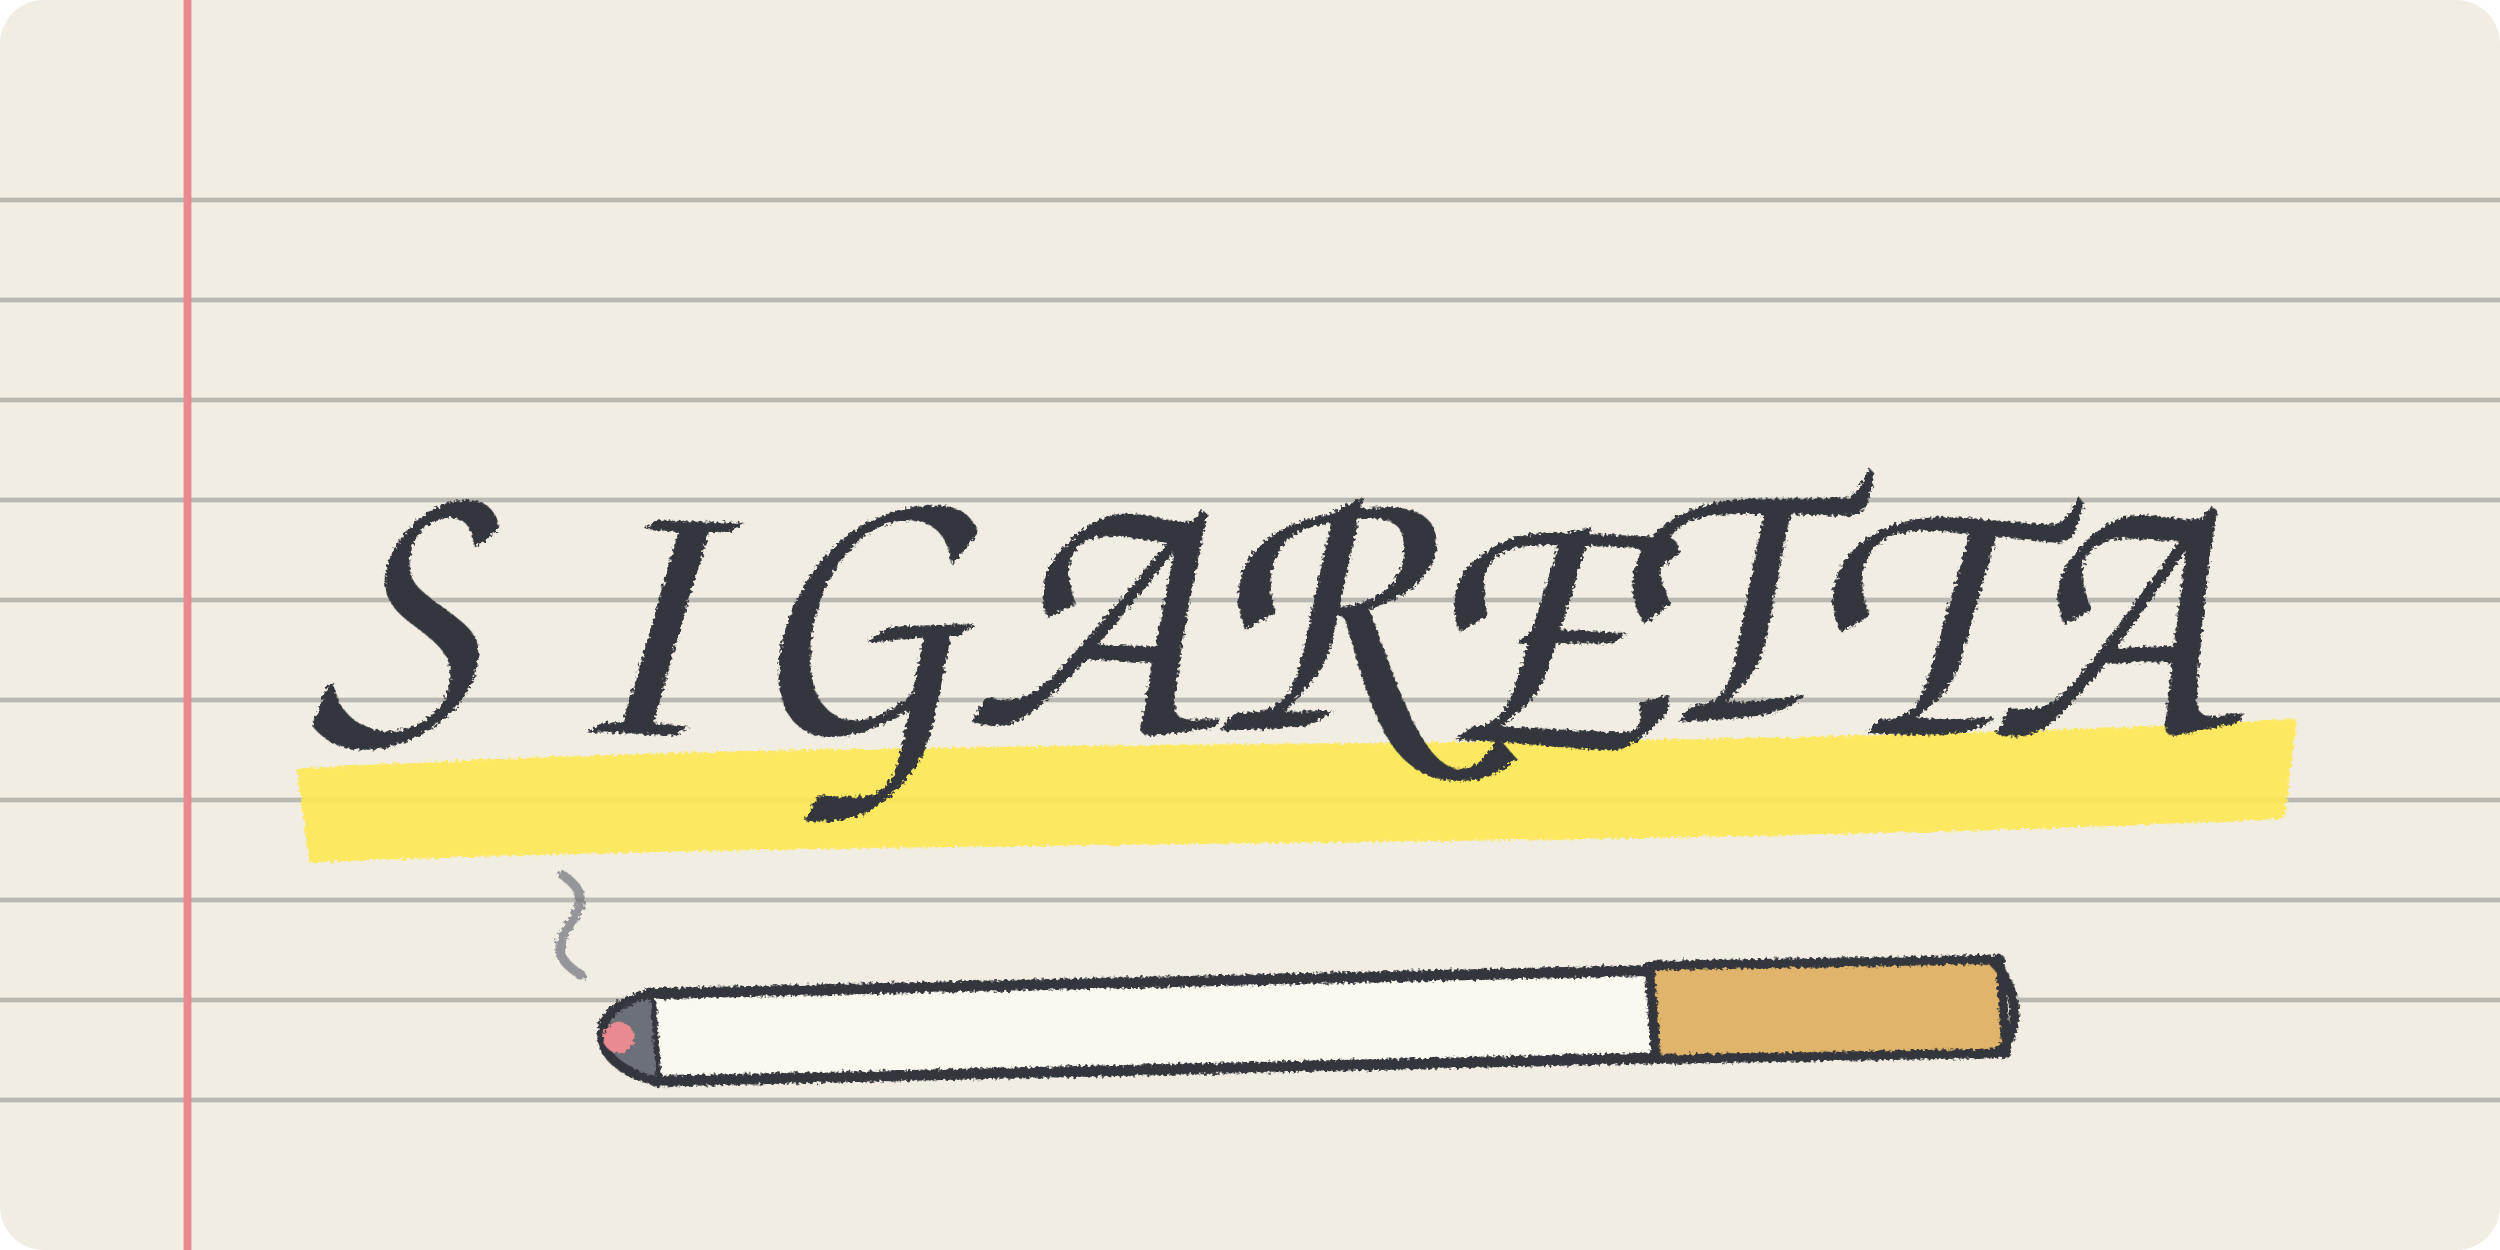
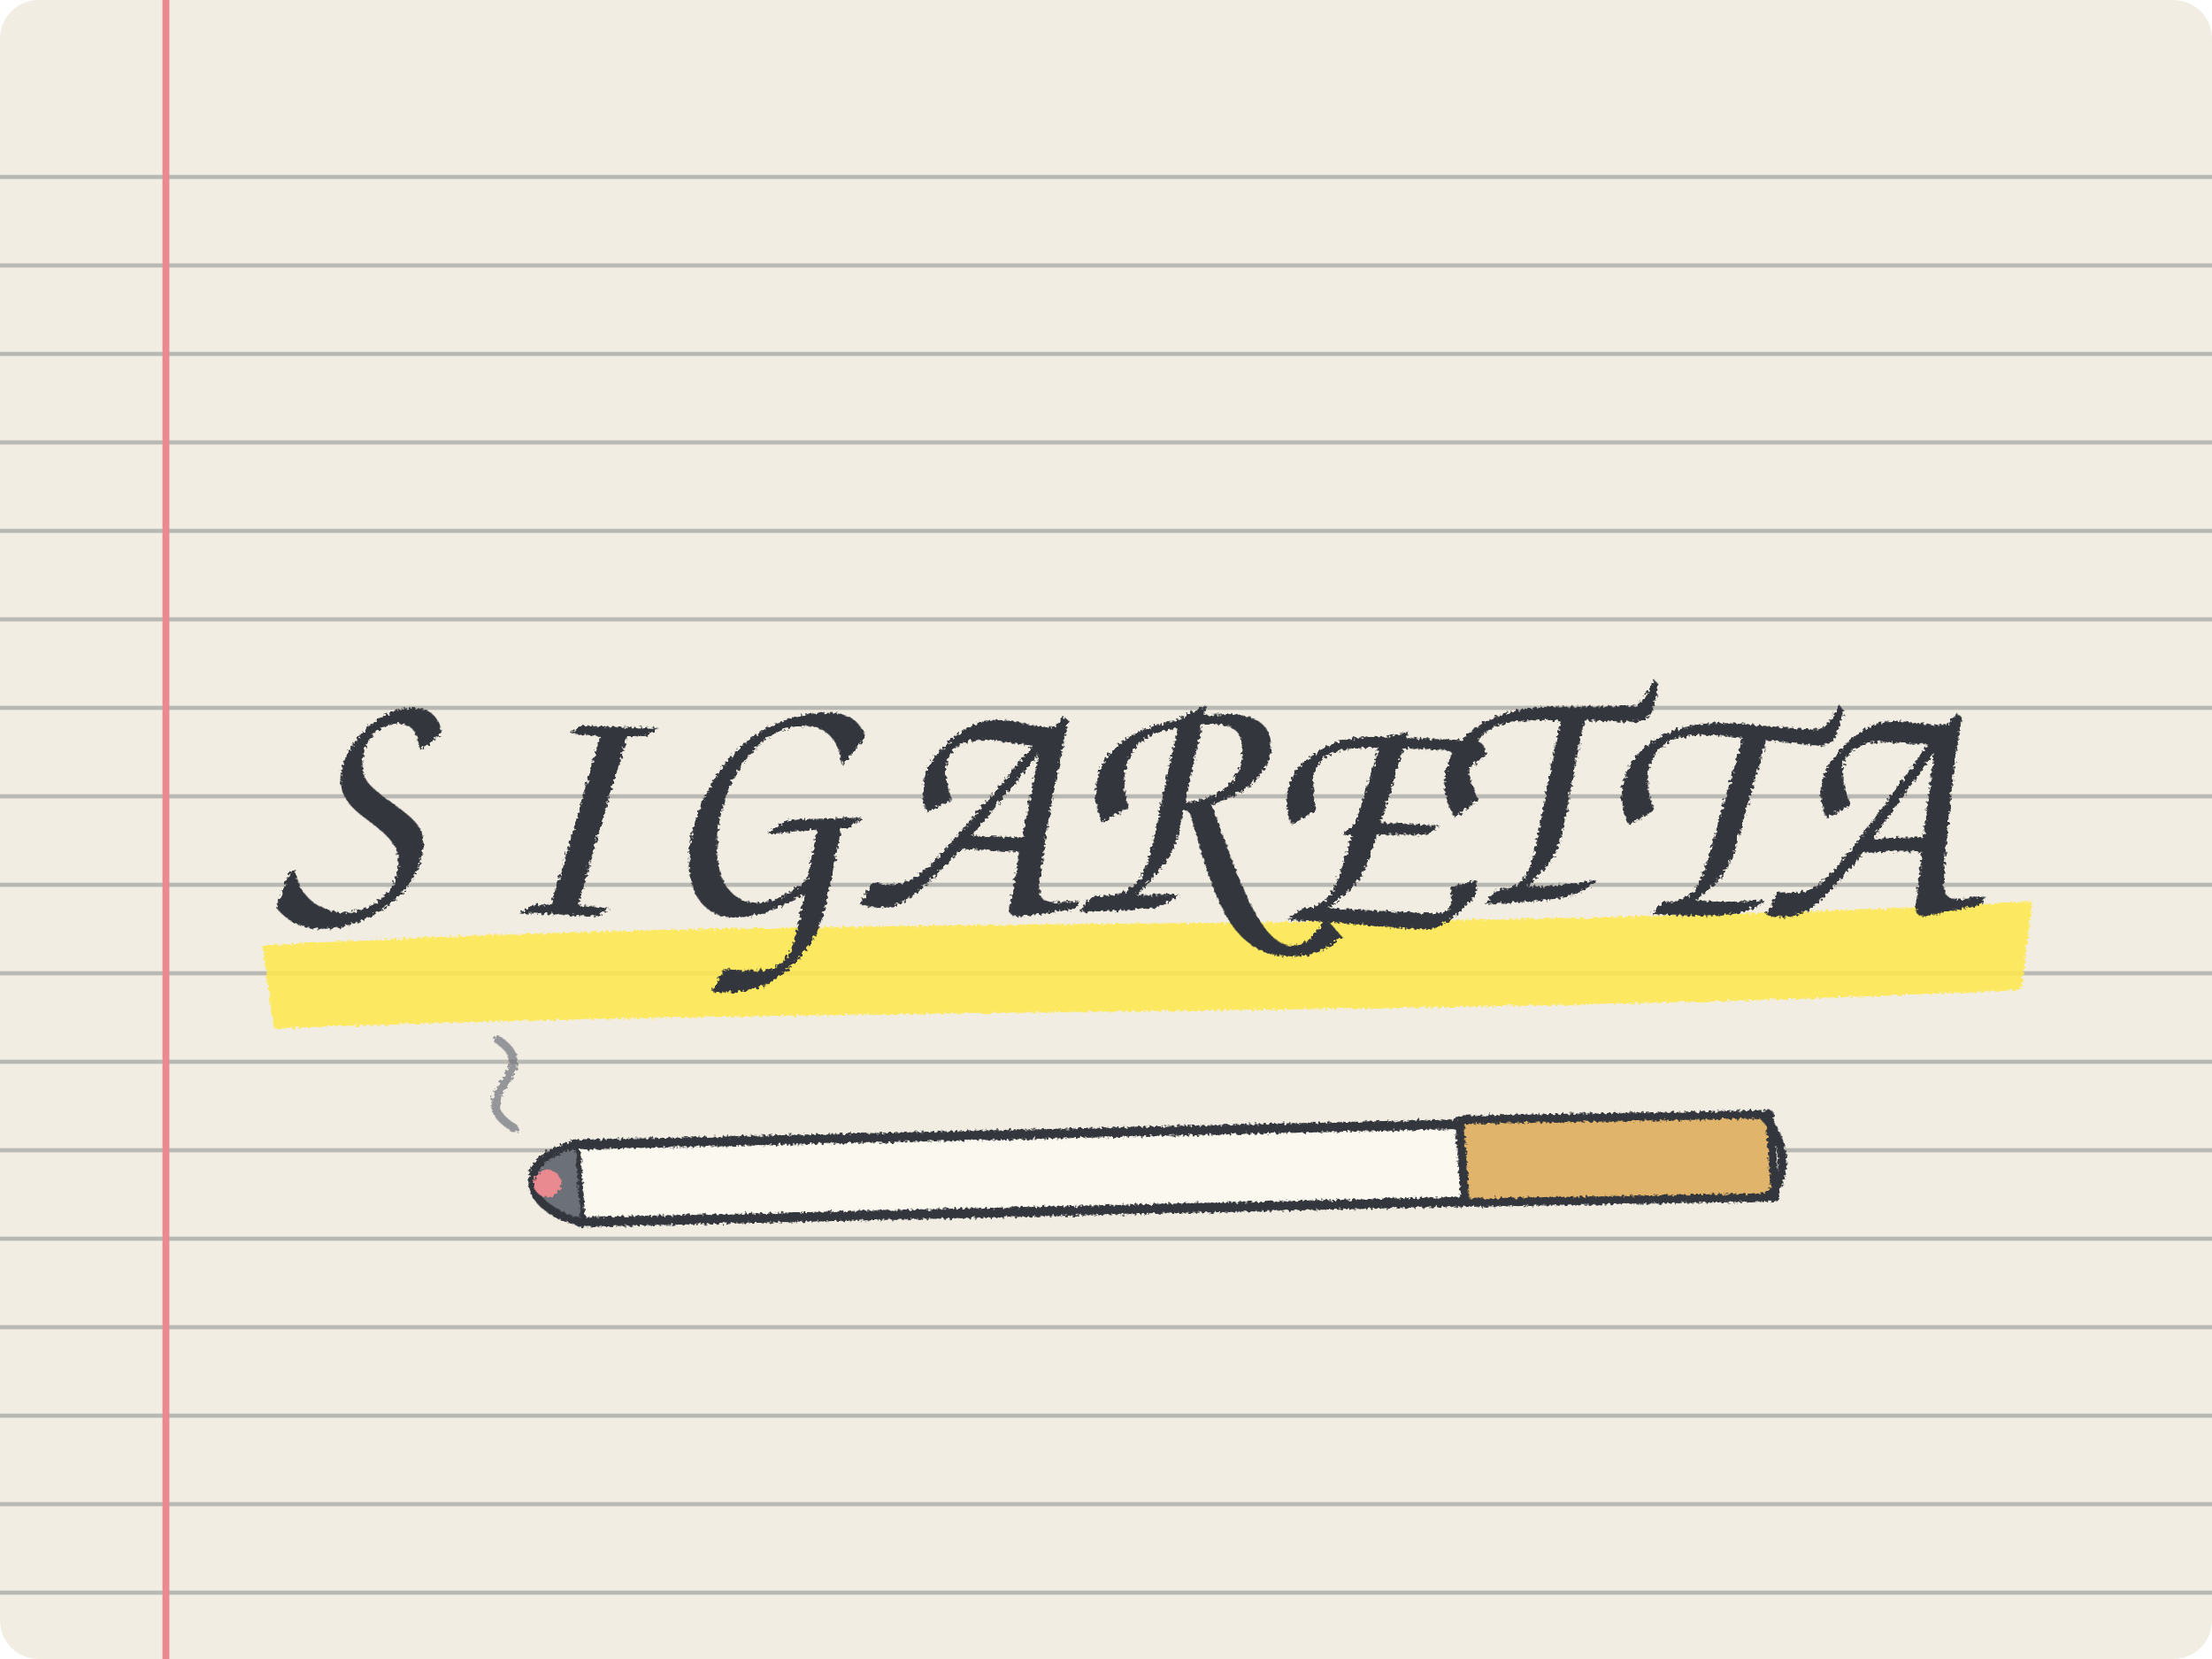
- <svg xmlns="http://www.w3.org/2000/svg" viewBox="0 0 800 400" width="800" height="400">
+ <svg xmlns="http://www.w3.org/2000/svg" viewBox="0 0 800 600" width="800" height="600">
  <style>
    .t { font-family: 'Patrick Hand', 'Comic Sans MS', cursive; font-size: 120px; fill: #33363c; }
  </style>
  <defs>
    <filter id="pencil" x="-5%" y="-5%" width="110%" height="110%">
      <feTurbulence type="fractalNoise" baseFrequency="0.9" numOctaves="2" seed="4" result="n" />
      <feDisplacementMap in="SourceGraphic" in2="n" scale="2.2" />
    </filter>
  </defs>
-   <rect width="800" height="400" rx="14" fill="#f1ede3" />
+   <rect width="800" height="600" rx="14" fill="#f1ede3" />
  <g stroke="#2c2f35" stroke-opacity=".28" stroke-width="1.5">
-     <path d="M0 64H800M0 96H800M0 128H800M0 160H800M0 192H800M0 224H800M0 256H800M0 288H800M0 320H800M0 352H800" />
+     <path d="M0 64H800M0 96H800M0 128H800M0 160H800M0 192H800M0 224H800M0 256H800M0 288H800M0 320H800M0 352H800M0 384H800M0 416H800M0 448H800M0 480H800M0 512H800M0 544H800M0 576H800" />
  </g>
-   <path d="M60 0V400" stroke="#e88a8f" stroke-width="2.5" />
-   <g filter="url(#pencil)">
+   <path d="M60 0V600" stroke="#e88a8f" stroke-width="2.5" />
+   <g filter="url(#pencil)" transform="translate(0 96)">
    <path d="M95 246 C300 234 520 242 735 230 L731 262 C520 272 300 268 99 276 Z" fill="#ffe94a" opacity=".85" />
    <g class="t">
      <text x="100" y="232" transform="rotate(-2 100 236)">S</text>
      <text x="178" y="234" transform="rotate(2 178 236)">I</text>
      <text x="236" y="236" transform="rotate(-3 236 236)">G</text>
      <text x="308" y="232" transform="rotate(2 308 236)">A</text>
      <text x="386" y="234" transform="rotate(-2 386 236)">R</text>
      <text x="454" y="236" transform="rotate(3 454 236)">E</text>
      <text x="518" y="232" transform="rotate(-3 518 236)">T</text>
      <text x="578" y="234" transform="rotate(2 578 236)">T</text>
      <text x="636" y="236" transform="rotate(-2 636 236)">A</text>
    </g>
    <g transform="translate(58 0)" fill="none" stroke="#33363c" stroke-width="3.5" stroke-linecap="round" stroke-linejoin="round">
      <path d="M150 318 L580 308 L582 336 L152 346 Z" fill="#fbf8ef" />
      <path d="M470 310 L472 338" />
      <path d="M476 310 L478 338" />
      <path d="M470 309 L582 307 L584 337 L472 339 Z" fill="#e0b46a" stroke-width="3" />
      <path d="M150 318 C142 326 142 338 152 346" />
      <path d="M580 308 C588 316 589 330 582 336" stroke-width="3" />
      <path d="M150 318 C130 322 128 340 152 346" fill="#6c7079" stroke-width="3" />
      <circle cx="140" cy="332" r="5" fill="#e88a8f" stroke="none" />
      <path d="M128 312 C108 300 140 292 122 280" stroke="#6c7079" stroke-width="3" opacity=".7" />
    </g>
  </g>
</svg>
